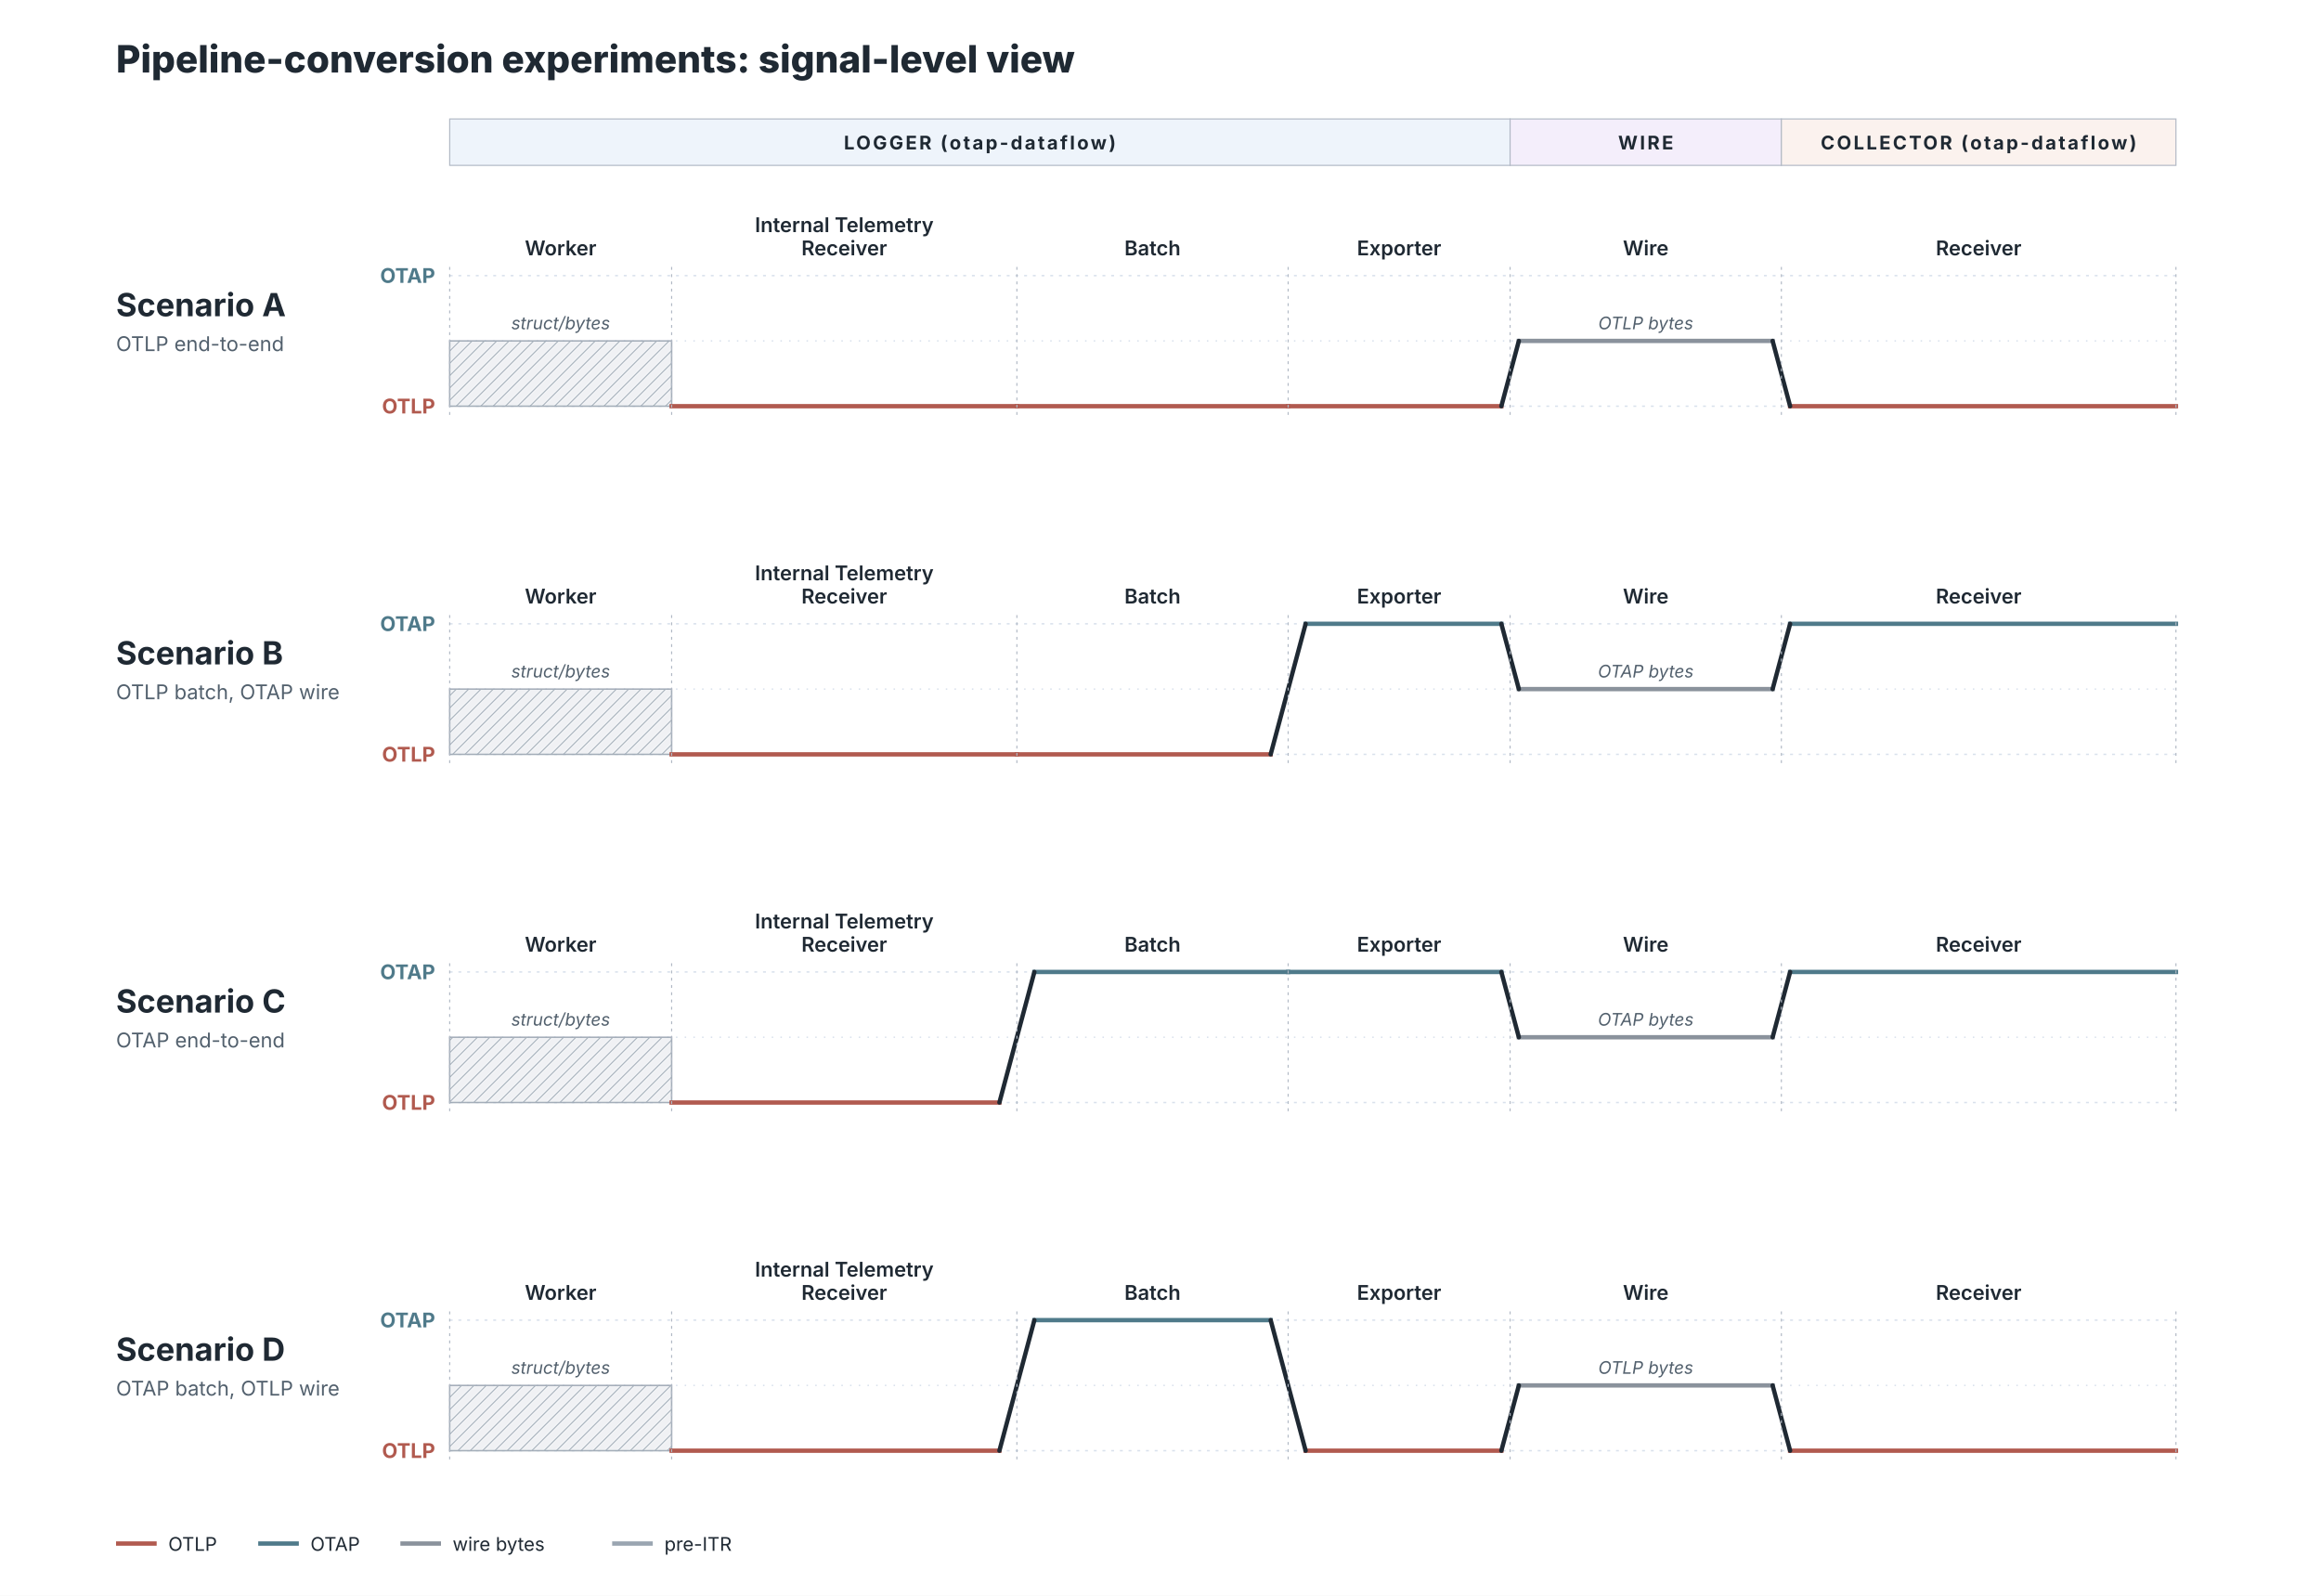
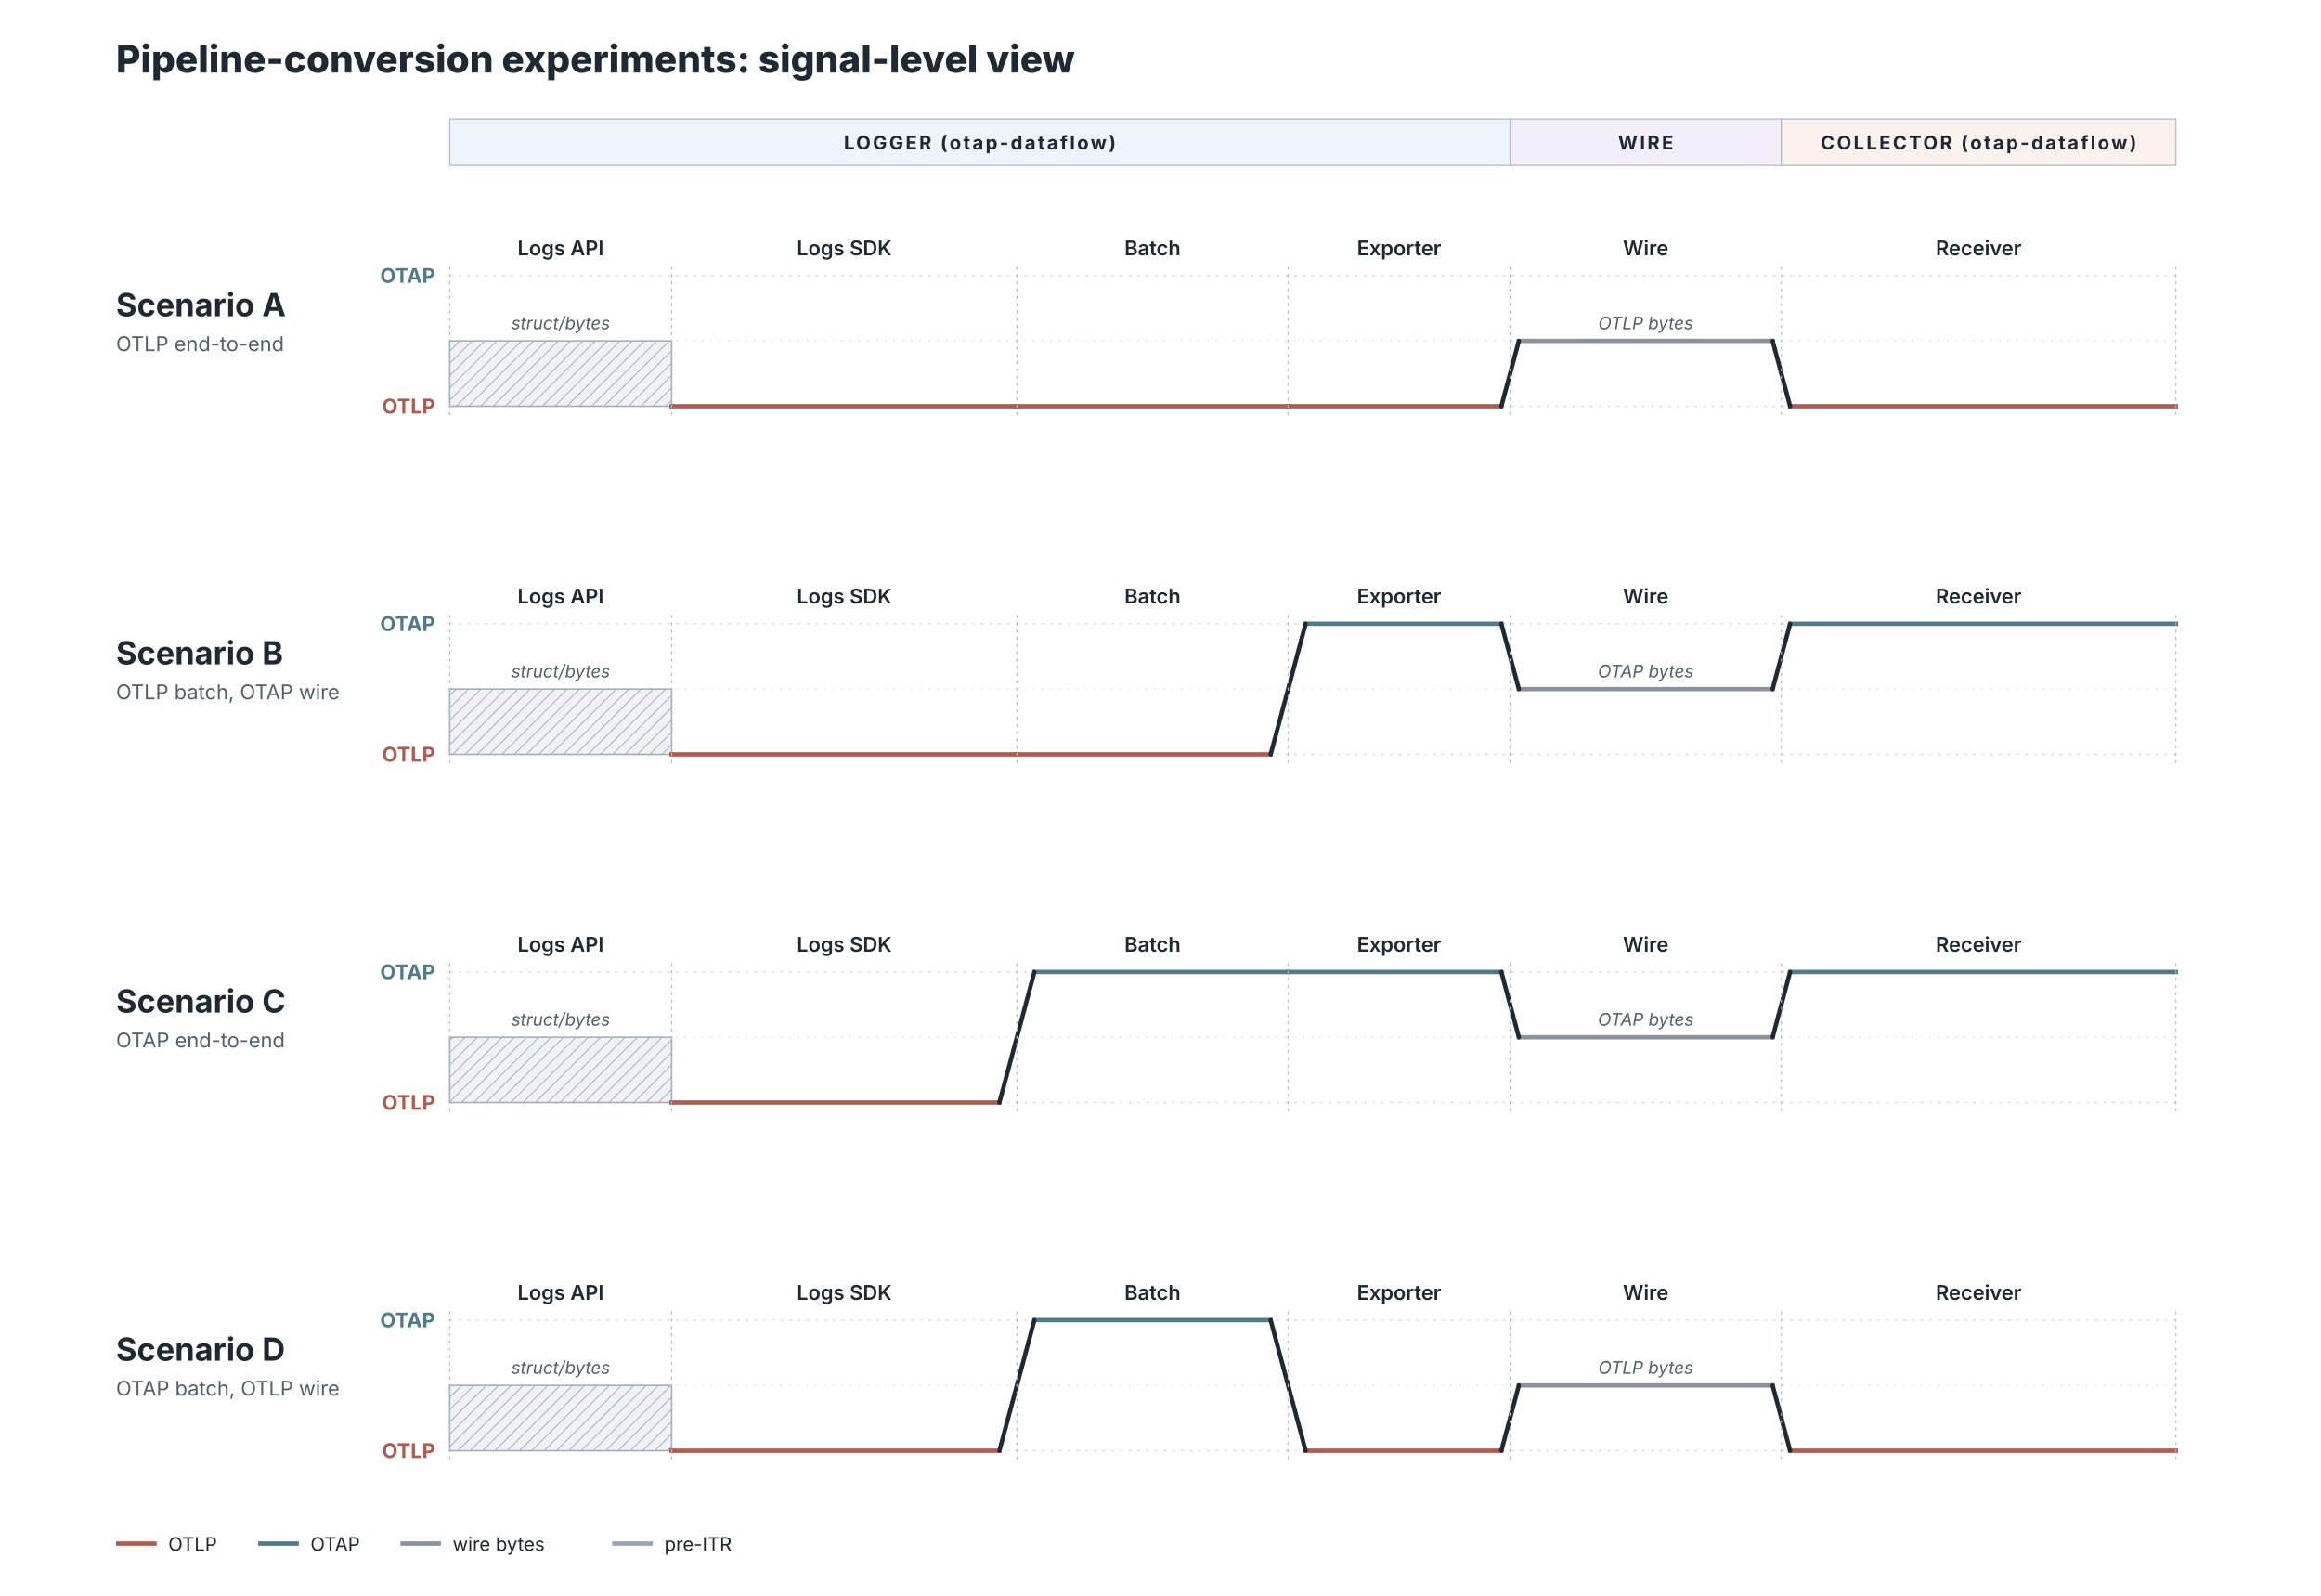
<svg xmlns="http://www.w3.org/2000/svg" viewBox="0 0 1600 1100" width="1600" height="1100">
  <defs>
    <pattern id="hash" patternUnits="userSpaceOnUse" width="6" height="6" patternTransform="rotate(45)">
      <rect width="6" height="6" fill="#eef0f3" />
      <line x1="0" y1="0" x2="0" y2="6" stroke="#9aa5b1" stroke-width="1.2" />
    </pattern>
  </defs>
  <rect width="100%" height="100%" fill="#ffffff" />
  <text x="80" y="50" font-family="Inter, 'Helvetica Neue', Arial, sans-serif" font-size="26" font-weight="800" fill="#1f2933">Pipeline-conversion experiments: signal-level view</text>
  <rect x="310" y="82" width="731.0" height="32" fill="#eef4fb" stroke="#b0b8c4" stroke-width="0.75" />
  <text x="675.5" y="103" text-anchor="middle" font-family="Inter, 'Helvetica Neue', Arial, sans-serif" font-size="13" font-weight="700" fill="#1f2933" letter-spacing="1.5">LOGGER (otap-dataflow)</text>
  <rect x="1041.0" y="82" width="187.0" height="32" fill="#f4eefb" stroke="#b0b8c4" stroke-width="0.75" />
  <text x="1134.5" y="103" text-anchor="middle" font-family="Inter, 'Helvetica Neue', Arial, sans-serif" font-size="13" font-weight="700" fill="#1f2933" letter-spacing="1.5">WIRE</text>
  <rect x="1228.0" y="82" width="272.0" height="32" fill="#fbf2ee" stroke="#b0b8c4" stroke-width="0.75" />
  <text x="1364.0" y="103" text-anchor="middle" font-family="Inter, 'Helvetica Neue', Arial, sans-serif" font-size="13" font-weight="700" fill="#1f2933" letter-spacing="1.5">COLLECTOR (otap-dataflow)</text>
  <text x="300" y="195" text-anchor="end" font-family="Inter, 'Helvetica Neue', Arial, sans-serif" font-size="14" font-weight="700" fill="#4f7a8a">OTAP</text>
  <text x="300" y="285" text-anchor="end" font-family="Inter, 'Helvetica Neue', Arial, sans-serif" font-size="14" font-weight="700" fill="#b15a4f">OTLP</text>
  <line x1="310" y1="190" x2="1500" y2="190" stroke="#d9e1ec" stroke-width="1.0" stroke-dasharray="2,4" />
  <line x1="310" y1="280" x2="1500" y2="280" stroke="#d9e1ec" stroke-width="1.0" stroke-dasharray="2,4" />
  <line x1="310" y1="235.0" x2="1500" y2="235.0" stroke="#d9e1ec" stroke-width="1.0" stroke-dasharray="1,5" />
  <g font-family="Inter, 'Helvetica Neue', Arial, sans-serif" fill="#1f2933">
    <text x="80" y="218" font-size="22" font-weight="700">Scenario A</text>
    <text x="80" y="242" font-size="14" fill="#52606d">OTLP end-to-end</text>
  </g>
  <rect x="310" y="235.0" width="153.0" height="45.0" fill="url(#hash)" stroke="#9aa5b1" stroke-width="1" opacity="0.9" />
  <line x1="310" y1="184" x2="310" y2="286" stroke="#b0b8c4" stroke-width="0.75" stroke-dasharray="2,3" />
-   <text x="386.5" y="176" text-anchor="middle" font-family="Inter, 'Helvetica Neue', Arial, sans-serif" font-size="14" fill="#1f2933" font-weight="600">Worker</text>
+   <text x="386.5" y="176" text-anchor="middle" font-family="Inter, 'Helvetica Neue', Arial, sans-serif" font-size="14" fill="#1f2933" font-weight="600">Logs API</text>
  <text x="386.5" y="227.0" text-anchor="middle" font-family="Inter, 'Helvetica Neue', Arial, sans-serif" font-size="12" fill="#52606d" font-style="italic">struct/bytes</text>
  <line x1="463.0" y1="280" x2="701.0" y2="280" stroke="#b15a4f" stroke-width="3.0" stroke-linecap="square" />
  <line x1="463.0" y1="184" x2="463.0" y2="286" stroke="#b0b8c4" stroke-width="0.75" stroke-dasharray="2,3" />
-   <text x="582.0" y="176" text-anchor="middle" font-family="Inter, 'Helvetica Neue', Arial, sans-serif" font-size="14" fill="#1f2933" font-weight="600">Receiver</text>
-   <text x="582.0" y="160" text-anchor="middle" font-family="Inter, 'Helvetica Neue', Arial, sans-serif" font-size="14" fill="#1f2933" font-weight="600">Internal Telemetry</text>
+   <text x="582.0" y="176" text-anchor="middle" font-family="Inter, 'Helvetica Neue', Arial, sans-serif" font-size="14" fill="#1f2933" font-weight="600">Logs SDK</text>
  <line x1="701.0" y1="280" x2="888.0" y2="280" stroke="#b15a4f" stroke-width="3.0" stroke-linecap="square" />
  <line x1="701.0" y1="184" x2="701.0" y2="286" stroke="#b0b8c4" stroke-width="0.75" stroke-dasharray="2,3" />
  <text x="794.5" y="176" text-anchor="middle" font-family="Inter, 'Helvetica Neue', Arial, sans-serif" font-size="14" fill="#1f2933" font-weight="600">Batch</text>
  <line x1="888.0" y1="280" x2="1034.971" y2="280" stroke="#b15a4f" stroke-width="3.0" stroke-linecap="square" />
  <line x1="888.0" y1="184" x2="888.0" y2="286" stroke="#b0b8c4" stroke-width="0.75" stroke-dasharray="2,3" />
  <text x="964.5" y="176" text-anchor="middle" font-family="Inter, 'Helvetica Neue', Arial, sans-serif" font-size="14" fill="#1f2933" font-weight="600">Exporter</text>
  <line x1="1047.029" y1="235.0" x2="1221.971" y2="235.0" stroke="#8a929c" stroke-width="3.0" stroke-linecap="square" />
  <line x1="1034.971" y1="280" x2="1047.029" y2="235.0" stroke="#1f2933" stroke-width="3.0" stroke-linecap="round" />
  <line x1="1041.0" y1="184" x2="1041.0" y2="286" stroke="#b0b8c4" stroke-width="0.75" stroke-dasharray="2,3" />
  <text x="1134.5" y="176" text-anchor="middle" font-family="Inter, 'Helvetica Neue', Arial, sans-serif" font-size="14" fill="#1f2933" font-weight="600">Wire</text>
  <text x="1134.5" y="227.0" text-anchor="middle" font-family="Inter, 'Helvetica Neue', Arial, sans-serif" font-size="12" fill="#52606d" font-style="italic">OTLP bytes</text>
  <line x1="1234.029" y1="280" x2="1500.0" y2="280" stroke="#b15a4f" stroke-width="3.0" stroke-linecap="square" />
  <line x1="1221.971" y1="235.0" x2="1234.029" y2="280" stroke="#1f2933" stroke-width="3.0" stroke-linecap="round" />
  <line x1="1228.0" y1="184" x2="1228.0" y2="286" stroke="#b0b8c4" stroke-width="0.75" stroke-dasharray="2,3" />
  <text x="1364.0" y="176" text-anchor="middle" font-family="Inter, 'Helvetica Neue', Arial, sans-serif" font-size="14" fill="#1f2933" font-weight="600">Receiver</text>
  <line x1="1500.0" y1="184" x2="1500.0" y2="286" stroke="#b0b8c4" stroke-width="0.75" stroke-dasharray="2,3" />
  <text x="300" y="435" text-anchor="end" font-family="Inter, 'Helvetica Neue', Arial, sans-serif" font-size="14" font-weight="700" fill="#4f7a8a">OTAP</text>
  <text x="300" y="525" text-anchor="end" font-family="Inter, 'Helvetica Neue', Arial, sans-serif" font-size="14" font-weight="700" fill="#b15a4f">OTLP</text>
  <line x1="310" y1="430" x2="1500" y2="430" stroke="#d9e1ec" stroke-width="1.0" stroke-dasharray="2,4" />
  <line x1="310" y1="520" x2="1500" y2="520" stroke="#d9e1ec" stroke-width="1.0" stroke-dasharray="2,4" />
  <line x1="310" y1="475.0" x2="1500" y2="475.0" stroke="#d9e1ec" stroke-width="1.0" stroke-dasharray="1,5" />
  <g font-family="Inter, 'Helvetica Neue', Arial, sans-serif" fill="#1f2933">
    <text x="80" y="458" font-size="22" font-weight="700">Scenario B</text>
    <text x="80" y="482" font-size="14" fill="#52606d">OTLP batch, OTAP wire</text>
  </g>
  <rect x="310" y="475.0" width="153.0" height="45.0" fill="url(#hash)" stroke="#9aa5b1" stroke-width="1" opacity="0.9" />
  <line x1="310" y1="424" x2="310" y2="526" stroke="#b0b8c4" stroke-width="0.75" stroke-dasharray="2,3" />
-   <text x="386.5" y="416" text-anchor="middle" font-family="Inter, 'Helvetica Neue', Arial, sans-serif" font-size="14" fill="#1f2933" font-weight="600">Worker</text>
+   <text x="386.5" y="416" text-anchor="middle" font-family="Inter, 'Helvetica Neue', Arial, sans-serif" font-size="14" fill="#1f2933" font-weight="600">Logs API</text>
  <text x="386.5" y="467.0" text-anchor="middle" font-family="Inter, 'Helvetica Neue', Arial, sans-serif" font-size="12" fill="#52606d" font-style="italic">struct/bytes</text>
  <line x1="463.0" y1="520" x2="701.0" y2="520" stroke="#b15a4f" stroke-width="3.0" stroke-linecap="square" />
  <line x1="463.0" y1="424" x2="463.0" y2="526" stroke="#b0b8c4" stroke-width="0.75" stroke-dasharray="2,3" />
-   <text x="582.0" y="416" text-anchor="middle" font-family="Inter, 'Helvetica Neue', Arial, sans-serif" font-size="14" fill="#1f2933" font-weight="600">Receiver</text>
-   <text x="582.0" y="400" text-anchor="middle" font-family="Inter, 'Helvetica Neue', Arial, sans-serif" font-size="14" fill="#1f2933" font-weight="600">Internal Telemetry</text>
+   <text x="582.0" y="416" text-anchor="middle" font-family="Inter, 'Helvetica Neue', Arial, sans-serif" font-size="14" fill="#1f2933" font-weight="600">Logs SDK</text>
  <line x1="701.0" y1="520" x2="875.942" y2="520" stroke="#b15a4f" stroke-width="3.0" stroke-linecap="square" />
  <line x1="701.0" y1="424" x2="701.0" y2="526" stroke="#b0b8c4" stroke-width="0.75" stroke-dasharray="2,3" />
  <text x="794.5" y="416" text-anchor="middle" font-family="Inter, 'Helvetica Neue', Arial, sans-serif" font-size="14" fill="#1f2933" font-weight="600">Batch</text>
  <line x1="900.058" y1="430" x2="1034.971" y2="430" stroke="#4f7a8a" stroke-width="3.0" stroke-linecap="square" />
  <line x1="875.942" y1="520" x2="900.058" y2="430" stroke="#1f2933" stroke-width="3.0" stroke-linecap="round" />
  <line x1="888.0" y1="424" x2="888.0" y2="526" stroke="#b0b8c4" stroke-width="0.75" stroke-dasharray="2,3" />
  <text x="964.5" y="416" text-anchor="middle" font-family="Inter, 'Helvetica Neue', Arial, sans-serif" font-size="14" fill="#1f2933" font-weight="600">Exporter</text>
  <line x1="1047.029" y1="475.0" x2="1221.971" y2="475.0" stroke="#8a929c" stroke-width="3.0" stroke-linecap="square" />
  <line x1="1034.971" y1="430" x2="1047.029" y2="475.0" stroke="#1f2933" stroke-width="3.0" stroke-linecap="round" />
  <line x1="1041.0" y1="424" x2="1041.0" y2="526" stroke="#b0b8c4" stroke-width="0.75" stroke-dasharray="2,3" />
  <text x="1134.5" y="416" text-anchor="middle" font-family="Inter, 'Helvetica Neue', Arial, sans-serif" font-size="14" fill="#1f2933" font-weight="600">Wire</text>
  <text x="1134.5" y="467.0" text-anchor="middle" font-family="Inter, 'Helvetica Neue', Arial, sans-serif" font-size="12" fill="#52606d" font-style="italic">OTAP bytes</text>
  <line x1="1234.029" y1="430" x2="1500.0" y2="430" stroke="#4f7a8a" stroke-width="3.0" stroke-linecap="square" />
  <line x1="1221.971" y1="475.0" x2="1234.029" y2="430" stroke="#1f2933" stroke-width="3.0" stroke-linecap="round" />
  <line x1="1228.0" y1="424" x2="1228.0" y2="526" stroke="#b0b8c4" stroke-width="0.75" stroke-dasharray="2,3" />
  <text x="1364.0" y="416" text-anchor="middle" font-family="Inter, 'Helvetica Neue', Arial, sans-serif" font-size="14" fill="#1f2933" font-weight="600">Receiver</text>
  <line x1="1500.0" y1="424" x2="1500.0" y2="526" stroke="#b0b8c4" stroke-width="0.75" stroke-dasharray="2,3" />
  <text x="300" y="675" text-anchor="end" font-family="Inter, 'Helvetica Neue', Arial, sans-serif" font-size="14" font-weight="700" fill="#4f7a8a">OTAP</text>
  <text x="300" y="765" text-anchor="end" font-family="Inter, 'Helvetica Neue', Arial, sans-serif" font-size="14" font-weight="700" fill="#b15a4f">OTLP</text>
  <line x1="310" y1="670" x2="1500" y2="670" stroke="#d9e1ec" stroke-width="1.0" stroke-dasharray="2,4" />
  <line x1="310" y1="760" x2="1500" y2="760" stroke="#d9e1ec" stroke-width="1.0" stroke-dasharray="2,4" />
  <line x1="310" y1="715.0" x2="1500" y2="715.0" stroke="#d9e1ec" stroke-width="1.0" stroke-dasharray="1,5" />
  <g font-family="Inter, 'Helvetica Neue', Arial, sans-serif" fill="#1f2933">
    <text x="80" y="698" font-size="22" font-weight="700">Scenario C</text>
    <text x="80" y="722" font-size="14" fill="#52606d">OTAP end-to-end</text>
  </g>
  <rect x="310" y="715.0" width="153.0" height="45.0" fill="url(#hash)" stroke="#9aa5b1" stroke-width="1" opacity="0.9" />
  <line x1="310" y1="664" x2="310" y2="766" stroke="#b0b8c4" stroke-width="0.75" stroke-dasharray="2,3" />
-   <text x="386.5" y="656" text-anchor="middle" font-family="Inter, 'Helvetica Neue', Arial, sans-serif" font-size="14" fill="#1f2933" font-weight="600">Worker</text>
+   <text x="386.5" y="656" text-anchor="middle" font-family="Inter, 'Helvetica Neue', Arial, sans-serif" font-size="14" fill="#1f2933" font-weight="600">Logs API</text>
  <text x="386.5" y="707.0" text-anchor="middle" font-family="Inter, 'Helvetica Neue', Arial, sans-serif" font-size="12" fill="#52606d" font-style="italic">struct/bytes</text>
  <line x1="463.0" y1="760" x2="688.942" y2="760" stroke="#b15a4f" stroke-width="3.0" stroke-linecap="square" />
  <line x1="463.0" y1="664" x2="463.0" y2="766" stroke="#b0b8c4" stroke-width="0.75" stroke-dasharray="2,3" />
-   <text x="582.0" y="656" text-anchor="middle" font-family="Inter, 'Helvetica Neue', Arial, sans-serif" font-size="14" fill="#1f2933" font-weight="600">Receiver</text>
-   <text x="582.0" y="640" text-anchor="middle" font-family="Inter, 'Helvetica Neue', Arial, sans-serif" font-size="14" fill="#1f2933" font-weight="600">Internal Telemetry</text>
+   <text x="582.0" y="656" text-anchor="middle" font-family="Inter, 'Helvetica Neue', Arial, sans-serif" font-size="14" fill="#1f2933" font-weight="600">Logs SDK</text>
  <line x1="713.058" y1="670" x2="888.0" y2="670" stroke="#4f7a8a" stroke-width="3.0" stroke-linecap="square" />
  <line x1="688.942" y1="760" x2="713.058" y2="670" stroke="#1f2933" stroke-width="3.0" stroke-linecap="round" />
  <line x1="701.0" y1="664" x2="701.0" y2="766" stroke="#b0b8c4" stroke-width="0.75" stroke-dasharray="2,3" />
  <text x="794.5" y="656" text-anchor="middle" font-family="Inter, 'Helvetica Neue', Arial, sans-serif" font-size="14" fill="#1f2933" font-weight="600">Batch</text>
  <line x1="888.0" y1="670" x2="1034.971" y2="670" stroke="#4f7a8a" stroke-width="3.0" stroke-linecap="square" />
  <line x1="888.0" y1="664" x2="888.0" y2="766" stroke="#b0b8c4" stroke-width="0.75" stroke-dasharray="2,3" />
  <text x="964.5" y="656" text-anchor="middle" font-family="Inter, 'Helvetica Neue', Arial, sans-serif" font-size="14" fill="#1f2933" font-weight="600">Exporter</text>
  <line x1="1047.029" y1="715.0" x2="1221.971" y2="715.0" stroke="#8a929c" stroke-width="3.0" stroke-linecap="square" />
  <line x1="1034.971" y1="670" x2="1047.029" y2="715.0" stroke="#1f2933" stroke-width="3.0" stroke-linecap="round" />
  <line x1="1041.0" y1="664" x2="1041.0" y2="766" stroke="#b0b8c4" stroke-width="0.75" stroke-dasharray="2,3" />
  <text x="1134.5" y="656" text-anchor="middle" font-family="Inter, 'Helvetica Neue', Arial, sans-serif" font-size="14" fill="#1f2933" font-weight="600">Wire</text>
  <text x="1134.5" y="707.0" text-anchor="middle" font-family="Inter, 'Helvetica Neue', Arial, sans-serif" font-size="12" fill="#52606d" font-style="italic">OTAP bytes</text>
  <line x1="1234.029" y1="670" x2="1500.0" y2="670" stroke="#4f7a8a" stroke-width="3.0" stroke-linecap="square" />
  <line x1="1221.971" y1="715.0" x2="1234.029" y2="670" stroke="#1f2933" stroke-width="3.0" stroke-linecap="round" />
  <line x1="1228.0" y1="664" x2="1228.0" y2="766" stroke="#b0b8c4" stroke-width="0.75" stroke-dasharray="2,3" />
  <text x="1364.0" y="656" text-anchor="middle" font-family="Inter, 'Helvetica Neue', Arial, sans-serif" font-size="14" fill="#1f2933" font-weight="600">Receiver</text>
  <line x1="1500.0" y1="664" x2="1500.0" y2="766" stroke="#b0b8c4" stroke-width="0.75" stroke-dasharray="2,3" />
  <text x="300" y="915" text-anchor="end" font-family="Inter, 'Helvetica Neue', Arial, sans-serif" font-size="14" font-weight="700" fill="#4f7a8a">OTAP</text>
  <text x="300" y="1005" text-anchor="end" font-family="Inter, 'Helvetica Neue', Arial, sans-serif" font-size="14" font-weight="700" fill="#b15a4f">OTLP</text>
  <line x1="310" y1="910" x2="1500" y2="910" stroke="#d9e1ec" stroke-width="1.0" stroke-dasharray="2,4" />
  <line x1="310" y1="1000" x2="1500" y2="1000" stroke="#d9e1ec" stroke-width="1.0" stroke-dasharray="2,4" />
  <line x1="310" y1="955.0" x2="1500" y2="955.0" stroke="#d9e1ec" stroke-width="1.0" stroke-dasharray="1,5" />
  <g font-family="Inter, 'Helvetica Neue', Arial, sans-serif" fill="#1f2933">
    <text x="80" y="938" font-size="22" font-weight="700">Scenario D</text>
    <text x="80" y="962" font-size="14" fill="#52606d">OTAP batch, OTLP wire</text>
  </g>
  <rect x="310" y="955.0" width="153.0" height="45.0" fill="url(#hash)" stroke="#9aa5b1" stroke-width="1" opacity="0.9" />
  <line x1="310" y1="904" x2="310" y2="1006" stroke="#b0b8c4" stroke-width="0.75" stroke-dasharray="2,3" />
-   <text x="386.5" y="896" text-anchor="middle" font-family="Inter, 'Helvetica Neue', Arial, sans-serif" font-size="14" fill="#1f2933" font-weight="600">Worker</text>
+   <text x="386.5" y="896" text-anchor="middle" font-family="Inter, 'Helvetica Neue', Arial, sans-serif" font-size="14" fill="#1f2933" font-weight="600">Logs API</text>
  <text x="386.5" y="947.0" text-anchor="middle" font-family="Inter, 'Helvetica Neue', Arial, sans-serif" font-size="12" fill="#52606d" font-style="italic">struct/bytes</text>
  <line x1="463.0" y1="1000" x2="688.942" y2="1000" stroke="#b15a4f" stroke-width="3.0" stroke-linecap="square" />
  <line x1="463.0" y1="904" x2="463.0" y2="1006" stroke="#b0b8c4" stroke-width="0.75" stroke-dasharray="2,3" />
-   <text x="582.0" y="896" text-anchor="middle" font-family="Inter, 'Helvetica Neue', Arial, sans-serif" font-size="14" fill="#1f2933" font-weight="600">Receiver</text>
-   <text x="582.0" y="880" text-anchor="middle" font-family="Inter, 'Helvetica Neue', Arial, sans-serif" font-size="14" fill="#1f2933" font-weight="600">Internal Telemetry</text>
+   <text x="582.0" y="896" text-anchor="middle" font-family="Inter, 'Helvetica Neue', Arial, sans-serif" font-size="14" fill="#1f2933" font-weight="600">Logs SDK</text>
  <line x1="713.058" y1="910" x2="875.942" y2="910" stroke="#4f7a8a" stroke-width="3.0" stroke-linecap="square" />
  <line x1="688.942" y1="1000" x2="713.058" y2="910" stroke="#1f2933" stroke-width="3.0" stroke-linecap="round" />
  <line x1="701.0" y1="904" x2="701.0" y2="1006" stroke="#b0b8c4" stroke-width="0.75" stroke-dasharray="2,3" />
  <text x="794.5" y="896" text-anchor="middle" font-family="Inter, 'Helvetica Neue', Arial, sans-serif" font-size="14" fill="#1f2933" font-weight="600">Batch</text>
  <line x1="900.058" y1="1000" x2="1034.971" y2="1000" stroke="#b15a4f" stroke-width="3.0" stroke-linecap="square" />
  <line x1="875.942" y1="910" x2="900.058" y2="1000" stroke="#1f2933" stroke-width="3.0" stroke-linecap="round" />
  <line x1="888.0" y1="904" x2="888.0" y2="1006" stroke="#b0b8c4" stroke-width="0.75" stroke-dasharray="2,3" />
  <text x="964.5" y="896" text-anchor="middle" font-family="Inter, 'Helvetica Neue', Arial, sans-serif" font-size="14" fill="#1f2933" font-weight="600">Exporter</text>
  <line x1="1047.029" y1="955.0" x2="1221.971" y2="955.0" stroke="#8a929c" stroke-width="3.0" stroke-linecap="square" />
  <line x1="1034.971" y1="1000" x2="1047.029" y2="955.0" stroke="#1f2933" stroke-width="3.0" stroke-linecap="round" />
  <line x1="1041.0" y1="904" x2="1041.0" y2="1006" stroke="#b0b8c4" stroke-width="0.75" stroke-dasharray="2,3" />
  <text x="1134.5" y="896" text-anchor="middle" font-family="Inter, 'Helvetica Neue', Arial, sans-serif" font-size="14" fill="#1f2933" font-weight="600">Wire</text>
  <text x="1134.5" y="947.0" text-anchor="middle" font-family="Inter, 'Helvetica Neue', Arial, sans-serif" font-size="12" fill="#52606d" font-style="italic">OTLP bytes</text>
  <line x1="1234.029" y1="1000" x2="1500.0" y2="1000" stroke="#b15a4f" stroke-width="3.0" stroke-linecap="square" />
  <line x1="1221.971" y1="955.0" x2="1234.029" y2="1000" stroke="#1f2933" stroke-width="3.0" stroke-linecap="round" />
  <line x1="1228.0" y1="904" x2="1228.0" y2="1006" stroke="#b0b8c4" stroke-width="0.75" stroke-dasharray="2,3" />
  <text x="1364.0" y="896" text-anchor="middle" font-family="Inter, 'Helvetica Neue', Arial, sans-serif" font-size="14" fill="#1f2933" font-weight="600">Receiver</text>
  <line x1="1500.0" y1="904" x2="1500.0" y2="1006" stroke="#b0b8c4" stroke-width="0.75" stroke-dasharray="2,3" />
  <line x1="80" y1="1064" x2="108" y2="1064" stroke="#b15a4f" stroke-width="3.0" />
  <text x="116" y="1069" font-family="Inter, 'Helvetica Neue', Arial, sans-serif" font-size="13" fill="#1f2933">OTLP</text>
  <line x1="178" y1="1064" x2="206" y2="1064" stroke="#4f7a8a" stroke-width="3.0" />
  <text x="214" y="1069" font-family="Inter, 'Helvetica Neue', Arial, sans-serif" font-size="13" fill="#1f2933">OTAP</text>
  <line x1="276" y1="1064" x2="304" y2="1064" stroke="#8a929c" stroke-width="3.0" />
  <text x="312" y="1069" font-family="Inter, 'Helvetica Neue', Arial, sans-serif" font-size="13" fill="#1f2933">wire bytes</text>
  <line x1="422" y1="1064" x2="450" y2="1064" stroke="#9aa5b1" stroke-width="3.0" />
  <text x="458" y="1069" font-family="Inter, 'Helvetica Neue', Arial, sans-serif" font-size="13" fill="#1f2933">pre-ITR</text>
</svg>
